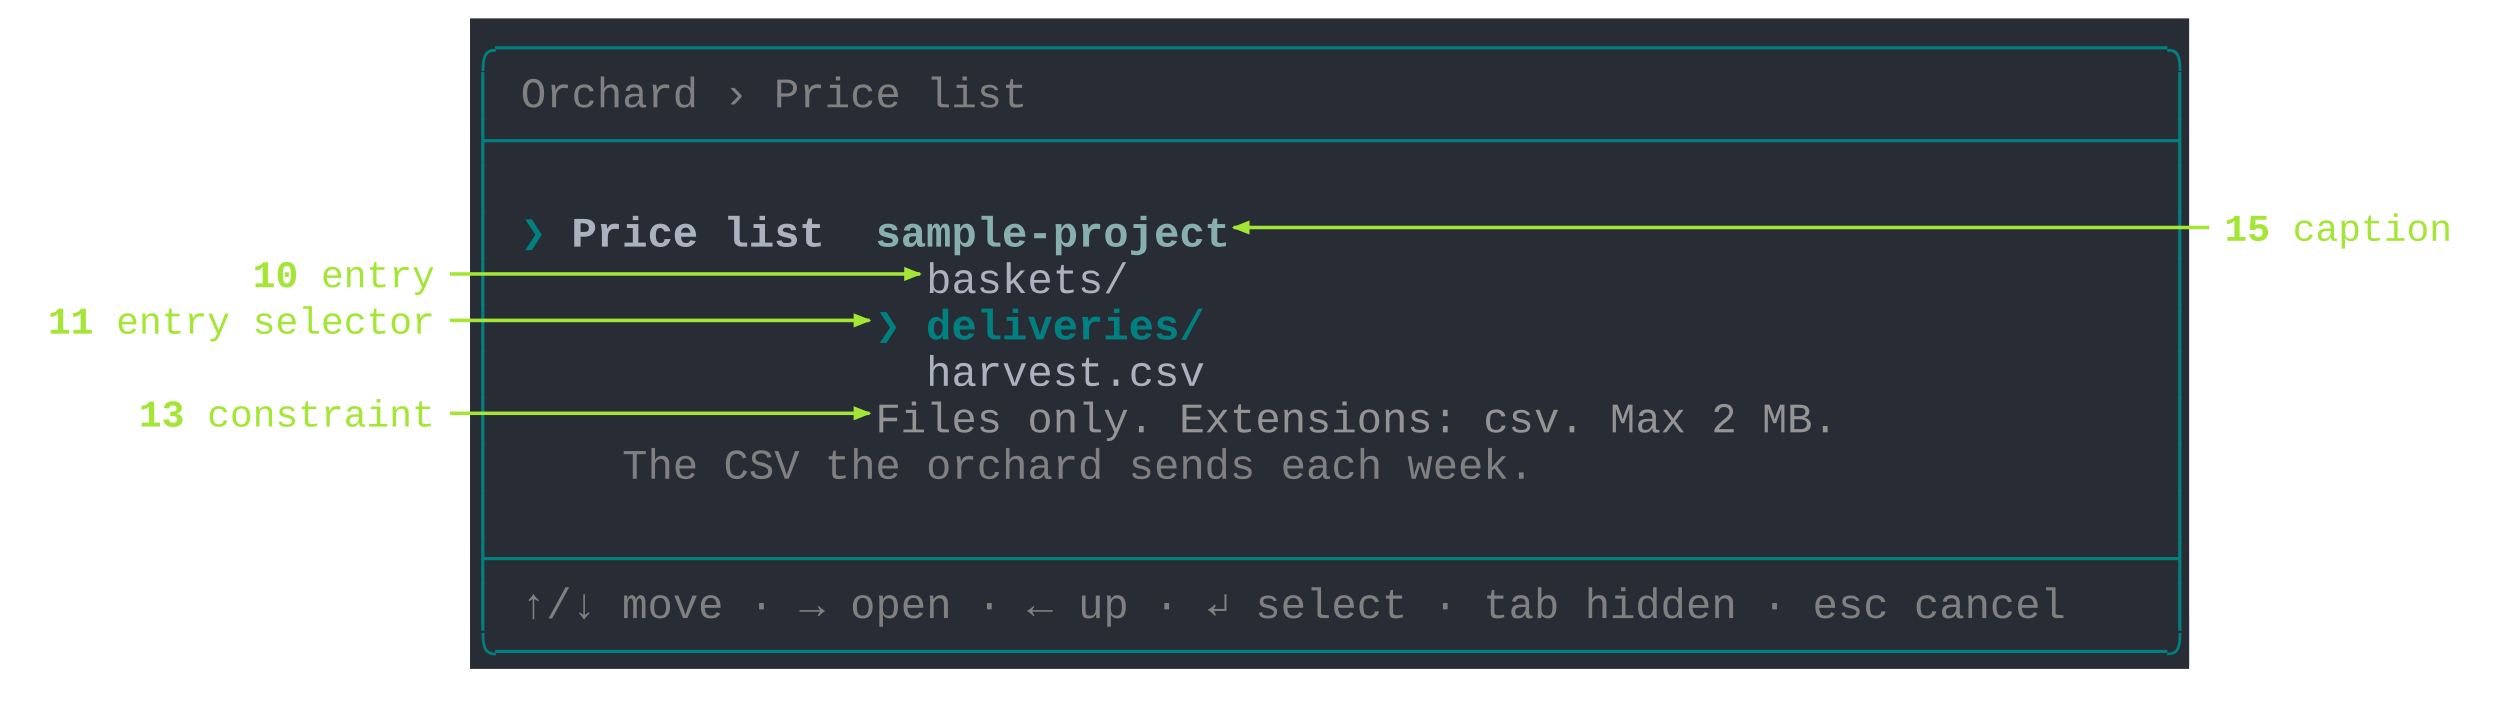
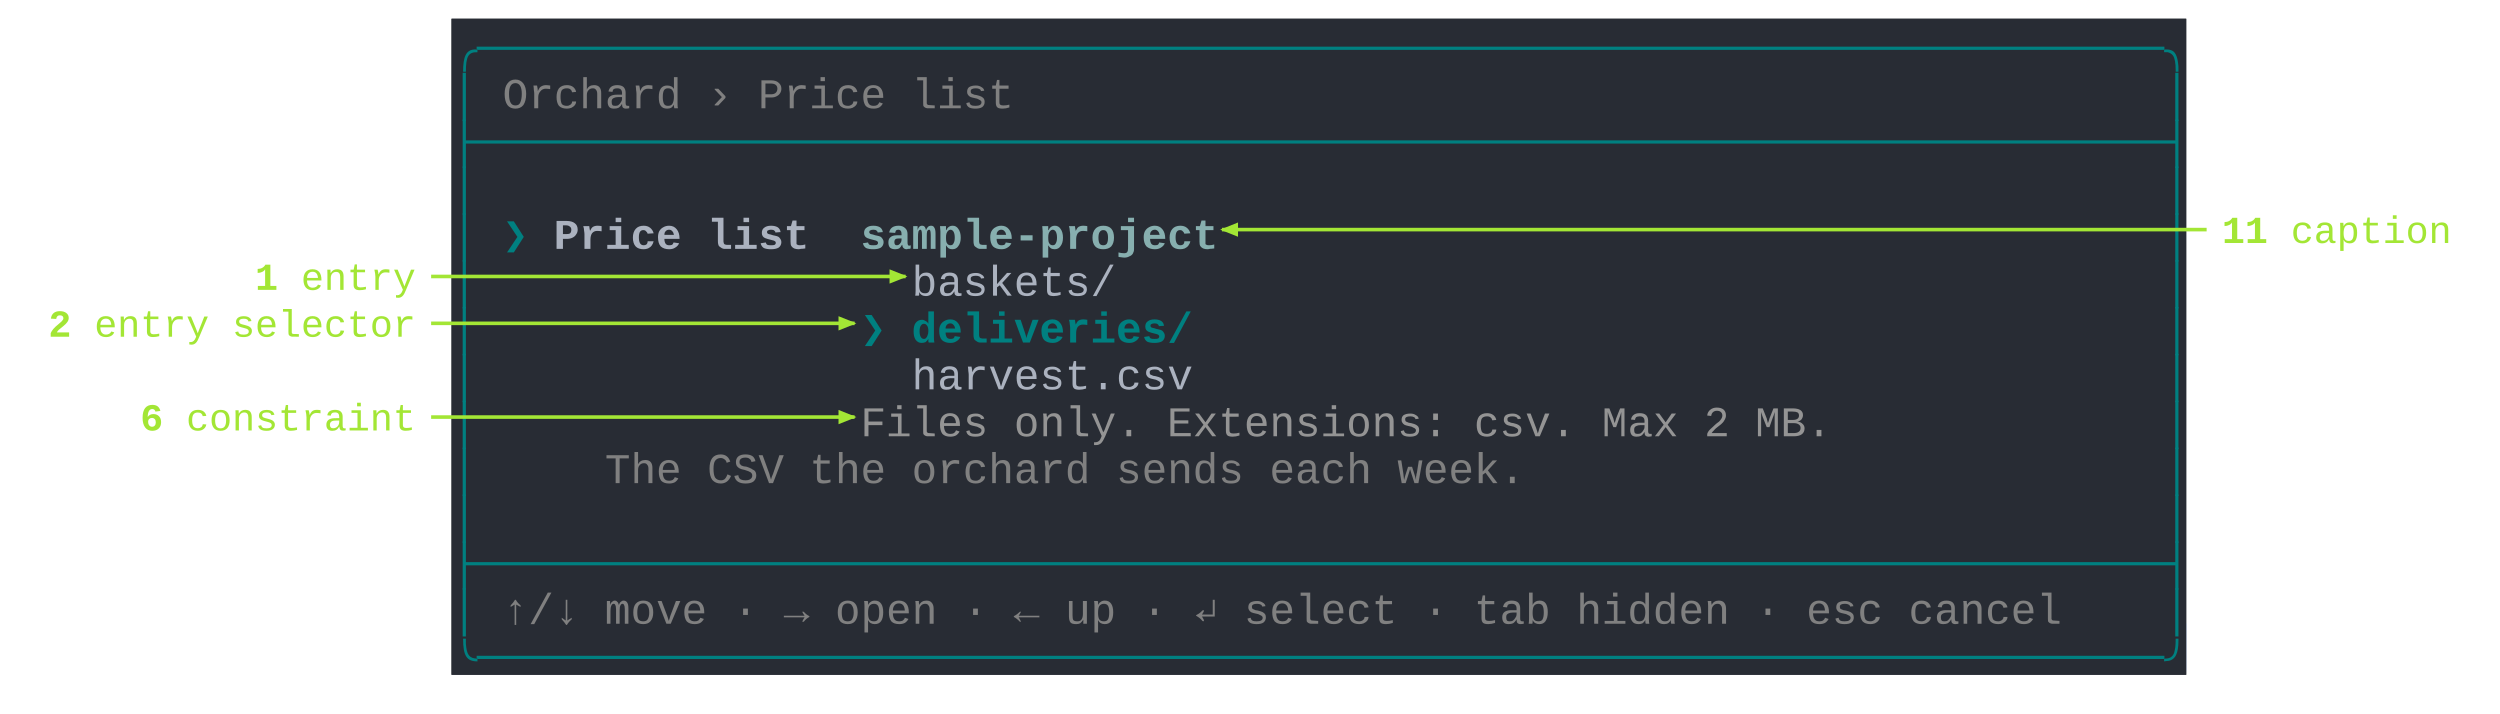
- <svg xmlns="http://www.w3.org/2000/svg" xmlns:xlink="http://www.w3.org/1999/xlink" width="989.00" height="279.53">
+ <svg xmlns="http://www.w3.org/2000/svg" xmlns:xlink="http://www.w3.org/1999/xlink" width="980.00" height="279.53">
  <defs>
    <marker id="anatomy-arrow" viewBox="0 0 10 10" refX="9" refY="5" markerWidth="5" markerHeight="5" orient="auto-start-reverse">
      <path d="M 0 1 L 10 5 L 0 9 z" fill="rgb(163,230,53)" />
    </marker>
  </defs>
-   <g transform="translate(186.00,7.35)">
+   <g transform="translate(177.00,7.35)">
    <svg width="680" height="257.18">
      <rect width="680" height="257.18" rx="0" ry="0" class="a" />
      <svg height="257.18" viewBox="0 0 68 25.718" width="680">
        <style>.a{fill:rgb(40,44,52)}.b{font-family:Consolas,"Courier New",Courier,"Liberation Mono",monospace}.c{fill:rgb(0,128,128);white-space:pre}.d{fill:transparent}.e{fill:rgb(82,139,255)}.f{fill:rgb(128,128,128);white-space:pre}.g{fill:rgb(0,128,128);font-weight:bold;white-space:pre}.h{fill:rgb(171,178,191);font-weight:bold;white-space:pre}.i{fill:rgb(135,175,175);font-weight:bold;white-space:pre}.j{fill:rgb(171,178,191);white-space:pre}.k{fill:rgb(148,148,148);white-space:pre}</style>
        <g font-family="Consolas, &quot;Courier New&quot;, Courier, &quot;Liberation Mono&quot;, monospace" font-size="1.67" class="b">
          <defs>
            <symbol id="1">
              <text x="0" y="1.67" class="c" textLength="68.136" lengthAdjust="spacingAndGlyphs">├──────────────────────────────────────────────────────────────────┤</text>
            </symbol>
            <symbol id="2">
              <text x="0" y="1.67" class="c" textLength="1.002" lengthAdjust="spacingAndGlyphs">│</text>
              <text x="67.134" y="1.67" class="c" textLength="1.002" lengthAdjust="spacingAndGlyphs">│</text>
            </symbol>
            <symbol id="a">
              <rect height="14" width="68" x="0" y="0" class="d" />
            </symbol>
            <symbol id="b">
              <rect height="1.837" width="1.102" class="e" />
            </symbol>
          </defs>
          <rect height="25.718" width="68" class="a" />
          <svg x="0" y="0" width="68">
            <svg x="0">
              <use xlink:href="#a" />
              <use xlink:href="#b" x="67.996" y="23.706" />
              <text x="0" y="1.67" class="c" textLength="68.136" lengthAdjust="spacingAndGlyphs">╭──────────────────────────────────────────────────────────────────╮</text>
              <text x="0" y="3.507" class="c" textLength="1.002" lengthAdjust="spacingAndGlyphs">│</text>
              <text x="2.004" y="3.507" class="f" textLength="7.014" lengthAdjust="spacingAndGlyphs">Orchard</text>
              <text x="10.02" y="3.507" class="f" textLength="1.002" lengthAdjust="spacingAndGlyphs">›</text>
              <text x="12.024" y="3.507" class="f" textLength="5.01" lengthAdjust="spacingAndGlyphs">Price</text>
              <text x="18.036" y="3.507" class="f" textLength="4.008" lengthAdjust="spacingAndGlyphs">list</text>
              <text x="67.134" y="3.507" class="c" textLength="1.002" lengthAdjust="spacingAndGlyphs">│</text>
              <use xlink:href="#1" y="3.674" />
              <use xlink:href="#2" y="5.511" />
              <text x="0" y="9.018" class="c" textLength="1.002" lengthAdjust="spacingAndGlyphs">│</text>
              <text x="2.004" y="9.018" class="g" textLength="1.002" lengthAdjust="spacingAndGlyphs">❯</text>
              <text x="4.008" y="9.018" class="h" textLength="5.01" lengthAdjust="spacingAndGlyphs">Price</text>
              <text x="10.02" y="9.018" class="h" textLength="4.008" lengthAdjust="spacingAndGlyphs">list</text>
              <text x="16.032" y="9.018" class="i" textLength="14.028" lengthAdjust="spacingAndGlyphs">sample-project</text>
              <text x="67.134" y="9.018" class="c" textLength="1.002" lengthAdjust="spacingAndGlyphs">│</text>
              <text x="0" y="10.855" class="c" textLength="1.002" lengthAdjust="spacingAndGlyphs">│</text>
              <text x="18.036" y="10.855" class="j" textLength="8.016" lengthAdjust="spacingAndGlyphs">baskets/</text>
              <text x="67.134" y="10.855" class="c" textLength="1.002" lengthAdjust="spacingAndGlyphs">│</text>
              <text x="0" y="12.692" class="c" textLength="1.002" lengthAdjust="spacingAndGlyphs">│</text>
              <text x="16.032" y="12.692" class="g" textLength="1.002" lengthAdjust="spacingAndGlyphs">❯</text>
              <text x="18.036" y="12.692" class="g" textLength="11.022" lengthAdjust="spacingAndGlyphs">deliveries/</text>
              <text x="67.134" y="12.692" class="c" textLength="1.002" lengthAdjust="spacingAndGlyphs">│</text>
              <text x="0" y="14.529" class="c" textLength="1.002" lengthAdjust="spacingAndGlyphs">│</text>
              <text x="18.036" y="14.529" class="j" textLength="11.022" lengthAdjust="spacingAndGlyphs">harvest.csv</text>
              <text x="67.134" y="14.529" class="c" textLength="1.002" lengthAdjust="spacingAndGlyphs">│</text>
              <text x="0" y="16.366" class="c" textLength="1.002" lengthAdjust="spacingAndGlyphs">│</text>
              <text x="16.032" y="16.366" class="k" textLength="5.01" lengthAdjust="spacingAndGlyphs">Files</text>
              <text x="22.044" y="16.366" class="k" textLength="5.01" lengthAdjust="spacingAndGlyphs">only.</text>
              <text x="28.056" y="16.366" class="k" textLength="11.022" lengthAdjust="spacingAndGlyphs">Extensions:</text>
              <text x="40.08" y="16.366" class="k" textLength="4.008" lengthAdjust="spacingAndGlyphs">csv.</text>
              <text x="45.09" y="16.366" class="k" textLength="3.006" lengthAdjust="spacingAndGlyphs">Max</text>
              <text x="49.098" y="16.366" class="k" textLength="1.002" lengthAdjust="spacingAndGlyphs">2</text>
              <text x="51.102" y="16.366" class="k" textLength="3.006" lengthAdjust="spacingAndGlyphs">MB.</text>
              <text x="67.134" y="16.366" class="c" textLength="1.002" lengthAdjust="spacingAndGlyphs">│</text>
              <text x="0" y="18.203" class="c" textLength="1.002" lengthAdjust="spacingAndGlyphs">│</text>
              <text x="6.012" y="18.203" class="f" textLength="3.006" lengthAdjust="spacingAndGlyphs">The</text>
              <text x="10.02" y="18.203" class="f" textLength="3.006" lengthAdjust="spacingAndGlyphs">CSV</text>
              <text x="14.028" y="18.203" class="f" textLength="3.006" lengthAdjust="spacingAndGlyphs">the</text>
              <text x="18.036" y="18.203" class="f" textLength="7.014" lengthAdjust="spacingAndGlyphs">orchard</text>
              <text x="26.052" y="18.203" class="f" textLength="5.01" lengthAdjust="spacingAndGlyphs">sends</text>
              <text x="32.064" y="18.203" class="f" textLength="4.008" lengthAdjust="spacingAndGlyphs">each</text>
              <text x="37.074" y="18.203" class="f" textLength="5.01" lengthAdjust="spacingAndGlyphs">week.</text>
              <text x="67.134" y="18.203" class="c" textLength="1.002" lengthAdjust="spacingAndGlyphs">│</text>
              <use xlink:href="#2" y="18.37" />
              <use xlink:href="#1" y="20.207" />
              <text x="0" y="23.714" class="c" textLength="1.002" lengthAdjust="spacingAndGlyphs">│</text>
              <text x="2.004" y="23.714" class="f" textLength="3.006" lengthAdjust="spacingAndGlyphs">↑/↓</text>
              <text x="6.012" y="23.714" class="f" textLength="4.008" lengthAdjust="spacingAndGlyphs">move</text>
              <text x="11.022" y="23.714" class="f" textLength="1.002" lengthAdjust="spacingAndGlyphs">·</text>
              <text x="13.026" y="23.714" class="f" textLength="1.002" lengthAdjust="spacingAndGlyphs">→</text>
              <text x="15.03" y="23.714" class="f" textLength="4.008" lengthAdjust="spacingAndGlyphs">open</text>
              <text x="20.04" y="23.714" class="f" textLength="1.002" lengthAdjust="spacingAndGlyphs">·</text>
              <text x="22.044" y="23.714" class="f" textLength="1.002" lengthAdjust="spacingAndGlyphs">←</text>
              <text x="24.048" y="23.714" class="f" textLength="2.004" lengthAdjust="spacingAndGlyphs">up</text>
              <text x="27.054" y="23.714" class="f" textLength="1.002" lengthAdjust="spacingAndGlyphs">·</text>
              <text x="29.058" y="23.714" class="f" textLength="1.002" lengthAdjust="spacingAndGlyphs">↵</text>
              <text x="31.062" y="23.714" class="f" textLength="6.012" lengthAdjust="spacingAndGlyphs">select</text>
              <text x="38.076" y="23.714" class="f" textLength="1.002" lengthAdjust="spacingAndGlyphs">·</text>
              <text x="40.08" y="23.714" class="f" textLength="3.006" lengthAdjust="spacingAndGlyphs">tab</text>
              <text x="44.088" y="23.714" class="f" textLength="6.012" lengthAdjust="spacingAndGlyphs">hidden</text>
              <text x="51.102" y="23.714" class="f" textLength="1.002" lengthAdjust="spacingAndGlyphs">·</text>
              <text x="53.106" y="23.714" class="f" textLength="3.006" lengthAdjust="spacingAndGlyphs">esc</text>
              <text x="57.114" y="23.714" class="f" textLength="6.012" lengthAdjust="spacingAndGlyphs">cancel</text>
              <text x="67.134" y="23.714" class="c" textLength="1.002" lengthAdjust="spacingAndGlyphs">│</text>
              <text x="0" y="25.551" class="c" textLength="68.136" lengthAdjust="spacingAndGlyphs">╰──────────────────────────────────────────────────────────────────╯</text>
            </svg>
          </svg>
        </g>
      </svg>
    </svg>
  </g>
  <g>
-     <path d="M 874.00 90.01 L 872.00 90.01 L 488.00 90.01" fill="none" stroke="rgb(163,230,53)" stroke-width="1.4" stroke-linejoin="round" marker-end="url(#anatomy-arrow)" />
-     <text x="880.00" y="95.26" text-anchor="start" fill="rgb(163,230,53)" font-family="Consolas, &quot;Courier New&quot;, Courier, monospace" font-size="15.0">
-       <tspan font-weight="bold">15</tspan>  caption</text>
-     <path d="M 178.00 108.38 L 180.00 108.38 L 364.00 108.38" fill="none" stroke="rgb(163,230,53)" stroke-width="1.4" stroke-linejoin="round" marker-end="url(#anatomy-arrow)" />
-     <text x="172.00" y="113.63" text-anchor="end" fill="rgb(163,230,53)" font-family="Consolas, &quot;Courier New&quot;, Courier, monospace" font-size="15.0">
-       <tspan font-weight="bold">10</tspan>  entry</text>
-     <path d="M 178.00 126.75 L 180.00 126.75 L 344.00 126.75" fill="none" stroke="rgb(163,230,53)" stroke-width="1.4" stroke-linejoin="round" marker-end="url(#anatomy-arrow)" />
-     <text x="172.00" y="132.00" text-anchor="end" fill="rgb(163,230,53)" font-family="Consolas, &quot;Courier New&quot;, Courier, monospace" font-size="15.0">
-       <tspan font-weight="bold">11</tspan>  entry selector</text>
-     <path d="M 178.00 163.49 L 180.00 163.49 L 344.00 163.49" fill="none" stroke="rgb(163,230,53)" stroke-width="1.4" stroke-linejoin="round" marker-end="url(#anatomy-arrow)" />
-     <text x="172.00" y="168.74" text-anchor="end" fill="rgb(163,230,53)" font-family="Consolas, &quot;Courier New&quot;, Courier, monospace" font-size="15.0">
-       <tspan font-weight="bold">13</tspan>  constraint</text>
+     <path d="M 865.00 90.01 L 863.00 90.01 L 479.00 90.01" fill="none" stroke="rgb(163,230,53)" stroke-width="1.4" stroke-linejoin="round" marker-end="url(#anatomy-arrow)" />
+     <text x="871.00" y="95.26" text-anchor="start" fill="rgb(163,230,53)" font-family="Consolas, &quot;Courier New&quot;, Courier, monospace" font-size="15.0">
+       <tspan font-weight="bold">11</tspan>  caption</text>
+     <path d="M 169.00 108.38 L 171.00 108.38 L 355.00 108.38" fill="none" stroke="rgb(163,230,53)" stroke-width="1.4" stroke-linejoin="round" marker-end="url(#anatomy-arrow)" />
+     <text x="163.00" y="113.63" text-anchor="end" fill="rgb(163,230,53)" font-family="Consolas, &quot;Courier New&quot;, Courier, monospace" font-size="15.0">
+       <tspan font-weight="bold">1</tspan>  entry</text>
+     <path d="M 169.00 126.75 L 171.00 126.75 L 335.00 126.75" fill="none" stroke="rgb(163,230,53)" stroke-width="1.4" stroke-linejoin="round" marker-end="url(#anatomy-arrow)" />
+     <text x="163.00" y="132.00" text-anchor="end" fill="rgb(163,230,53)" font-family="Consolas, &quot;Courier New&quot;, Courier, monospace" font-size="15.0">
+       <tspan font-weight="bold">2</tspan>  entry selector</text>
+     <path d="M 169.00 163.49 L 171.00 163.49 L 335.00 163.49" fill="none" stroke="rgb(163,230,53)" stroke-width="1.4" stroke-linejoin="round" marker-end="url(#anatomy-arrow)" />
+     <text x="163.00" y="168.74" text-anchor="end" fill="rgb(163,230,53)" font-family="Consolas, &quot;Courier New&quot;, Courier, monospace" font-size="15.0">
+       <tspan font-weight="bold">6</tspan>  constraint</text>
  </g>
</svg>
